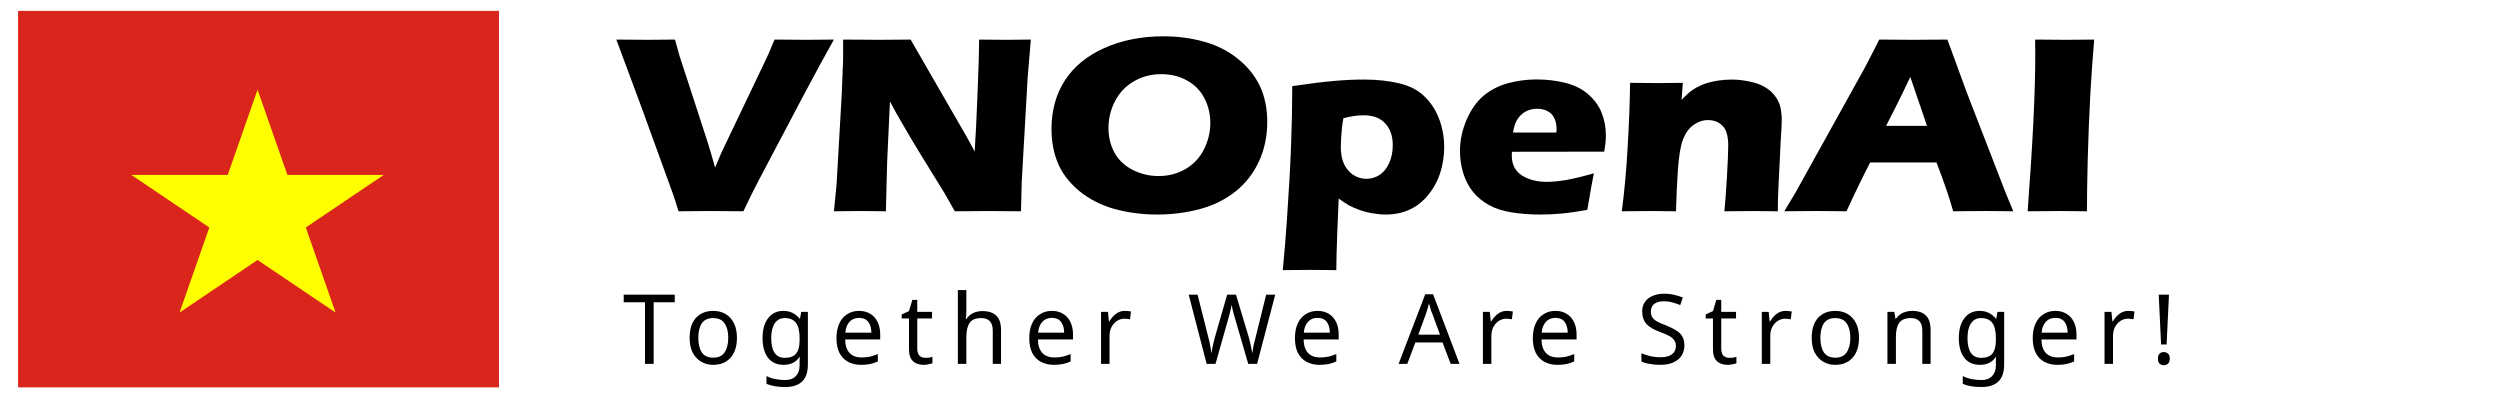
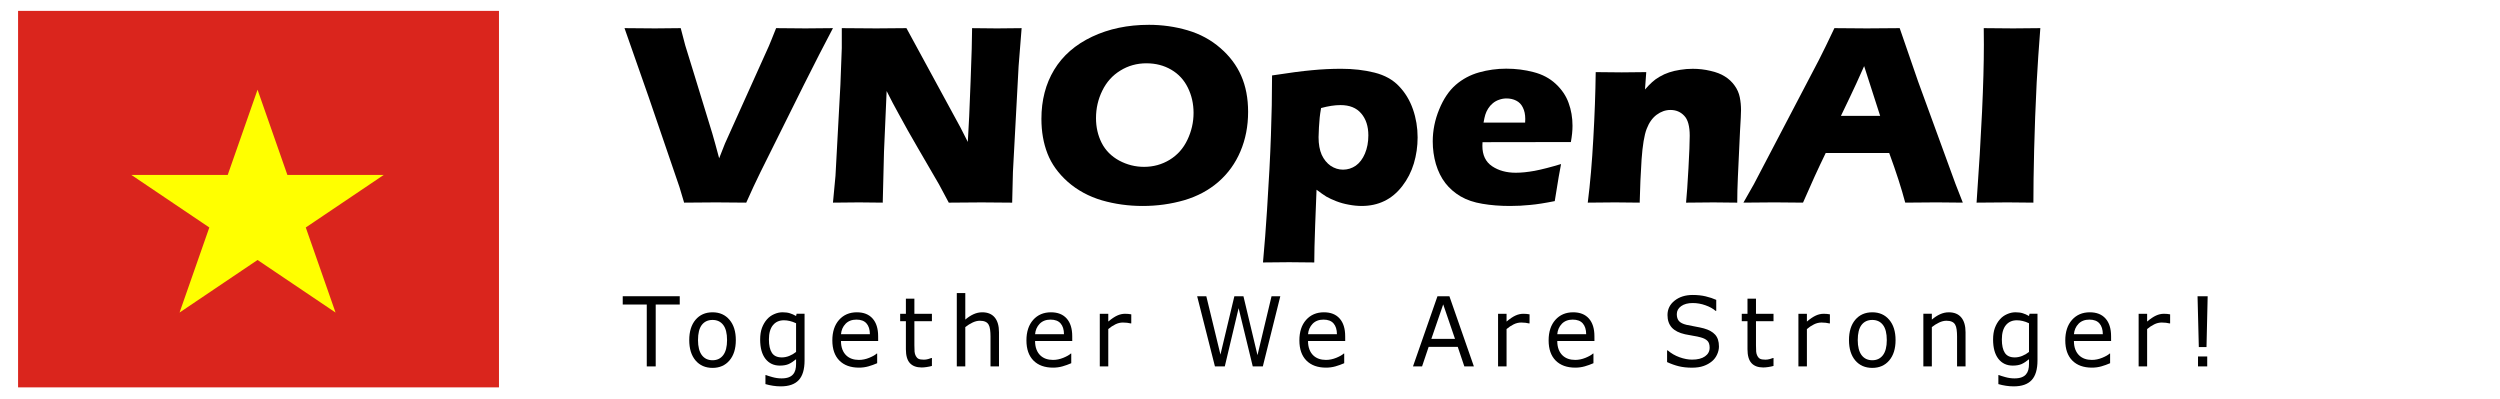
<svg xmlns="http://www.w3.org/2000/svg" width="196.82" height="31.353" viewBox="0 0 196.82 31.353" version="1.1" id="svg70">
  <defs id="defs53">
    <linearGradient id="linear-gradient" y1="0.324" x2="1" y2="0.336" gradientUnits="objectBoundingBox">
      <stop offset="0" stop-color="#ff3158" id="stop43" />
      <stop offset="1" stop-color="#ff1249" id="stop45" />
    </linearGradient>
    <linearGradient id="linear-gradient-2" y1="0.29" x2="1" y2="0.303" gradientUnits="objectBoundingBox">
      <stop offset="0" stop-color="#ff4e70" id="stop48" />
      <stop offset="1" stop-color="#ff3158" id="stop50" />
    </linearGradient>
  </defs>
  <g id="Group_1709" data-name="Group 1709" transform="translate(278.14 3063.742)">
-     <g aria-label="VNOpenAI" transform="matrix(0.8168085,0,0,0.7810284,-37.42284,-742.1075)" id="text78" style="font-style:normal;font-variant:normal;font-weight:normal;font-stretch:normal;font-size:25.968px;line-height:1.25;font-family:'Eras Bold ITC';-inkscape-font-specification:'Eras Bold ITC';fill:#000000;fill-opacity:1;stroke:none;stroke-width:0.649">
-       <path d="m -229.303,-2951.239 -0.469,-1.547 -3.094,-8.914 -2.435,-6.847 q 1.724,0.025 3.069,0.025 0.824,0 2.587,-0.025 0.292,1.129 0.456,1.712 0.228,0.761 0.862,2.752 l 1.864,5.998 q 0.279,0.938 0.685,2.447 l 0.583,-1.458 4.425,-9.688 q 0.114,-0.266 0.254,-0.609 0.152,-0.342 0.469,-1.154 1.839,0.025 2.954,0.025 0.697,0 2.764,-0.025 -1.293,2.409 -2.929,5.63 l -4.375,8.673 q -0.634,1.268 -1.42,3.005 -2.13,-0.025 -3.043,-0.025 -0.85,0 -3.208,0.025 z" style="font-style:normal;font-variant:normal;font-weight:normal;font-stretch:normal;font-family:'Eras Bold ITC';-inkscape-font-specification:'Eras Bold ITC';stroke-width:0.649" id="path26" />
-       <path d="m -214.328,-2951.239 0.254,-2.663 0.495,-9.028 0.139,-3.639 v -1.978 q 1.965,0.025 3.474,0.025 1.078,0 3.03,-0.025 l 5.427,9.84 0.748,1.446 q 0.139,-2.13 0.279,-5.972 0.152,-3.842 0.152,-5.313 1.56,0.025 2.498,0.025 0.431,0 2.485,-0.025 l -0.304,3.779 -0.571,10.499 -0.076,3.03 q -1.648,-0.025 -3.081,-0.025 -1.192,0 -3.297,0.025 -0.659,-1.243 -0.976,-1.801 l -2.13,-3.614 q -1.052,-1.775 -1.94,-3.398 -0.583,-1.027 -1.205,-2.257 l -0.266,6.01 -0.127,5.059 q -1.572,-0.025 -2.397,-0.025 -0.697,0 -2.612,0.025 z" style="font-style:normal;font-variant:normal;font-weight:normal;font-stretch:normal;font-family:'Eras Bold ITC';-inkscape-font-specification:'Eras Bold ITC';stroke-width:0.649" id="path28" />
-       <path d="m -182.552,-2968.877 q 2.029,0 3.905,0.545 1.877,0.545 3.284,1.75 1.407,1.192 2.105,2.752 0.697,1.56 0.697,3.588 0,2.13 -0.773,3.918 -0.761,1.775 -2.206,3.018 -1.446,1.243 -3.449,1.826 -2.003,0.571 -4.172,0.571 -2.143,0 -4.108,-0.558 -1.965,-0.571 -3.424,-1.826 -1.446,-1.268 -2.054,-2.815 -0.609,-1.547 -0.609,-3.436 0,-2.777 1.281,-4.869 1.293,-2.105 3.817,-3.284 2.536,-1.179 5.706,-1.179 z m -0.228,3.817 q -1.458,0 -2.637,0.723 -1.179,0.71 -1.813,1.991 -0.634,1.268 -0.634,2.726 0,1.344 0.571,2.46 0.583,1.116 1.763,1.75 1.179,0.621 2.498,0.621 1.407,0 2.574,-0.697 1.179,-0.71 1.788,-1.978 0.621,-1.281 0.621,-2.675 0,-1.357 -0.571,-2.498 -0.571,-1.154 -1.674,-1.788 -1.103,-0.634 -2.485,-0.634 z" style="font-style:normal;font-variant:normal;font-weight:normal;font-stretch:normal;font-family:'Eras Bold ITC';-inkscape-font-specification:'Eras Bold ITC';stroke-width:0.649" id="path30" />
-       <path d="m -171.064,-2945.305 q 0.241,-2.599 0.406,-5.186 0.292,-4.425 0.393,-7.418 0.114,-3.005 0.114,-5.947 2.574,-0.393 4.032,-0.52 1.458,-0.14 2.916,-0.14 1.826,0 3.36,0.38 1.534,0.38 2.46,1.344 0.938,0.964 1.407,2.295 0.469,1.331 0.469,2.79 0,1.331 -0.38,2.587 -0.38,1.243 -1.167,2.244 -0.786,1.002 -1.813,1.484 -1.014,0.482 -2.27,0.482 -0.621,0 -1.293,-0.127 -0.659,-0.114 -1.255,-0.342 -0.596,-0.228 -1.002,-0.457 -0.393,-0.241 -0.989,-0.685 l -0.139,3.538 q -0.089,2.435 -0.089,3.677 -1.471,-0.025 -2.523,-0.025 -0.913,0 -2.637,0.025 z m 5.845,-15.317 q -0.101,0.571 -0.139,0.938 -0.038,0.355 -0.076,0.976 -0.038,0.609 -0.038,0.976 0,1.04 0.317,1.75 0.33,0.697 0.9,1.091 0.583,0.38 1.243,0.38 0.697,0 1.281,-0.393 0.583,-0.406 0.926,-1.205 0.342,-0.799 0.342,-1.801 0,-1.357 -0.723,-2.181 -0.71,-0.824 -2.079,-0.824 -0.862,0 -1.953,0.292 z" style="font-style:normal;font-variant:normal;font-weight:normal;font-stretch:normal;font-family:'Eras Bold ITC';-inkscape-font-specification:'Eras Bold ITC';stroke-width:0.649" id="path32" />
-       <path d="m -141.076,-2955.068 q -0.165,0.761 -0.634,3.677 -1.471,0.292 -2.473,0.38 -1.002,0.102 -2.029,0.102 -1.509,0 -2.777,-0.216 -1.268,-0.203 -2.194,-0.735 -0.913,-0.533 -1.534,-1.319 -0.621,-0.799 -0.951,-1.889 -0.317,-1.09 -0.317,-2.244 0,-1.623 0.647,-3.17 0.647,-1.56 1.661,-2.434 1.027,-0.875 2.358,-1.243 1.331,-0.368 2.726,-0.368 1.446,0 2.752,0.342 1.319,0.33 2.232,1.167 0.913,0.837 1.293,1.889 0.393,1.052 0.393,2.27 0,0.723 -0.165,1.61 l -8.889,0.013 q -0.013,0.203 -0.013,0.368 0,1.369 0.976,2.016 0.976,0.647 2.384,0.647 0.837,0 1.902,-0.19 1.078,-0.203 2.65,-0.672 z m -7.798,-4.108 h 4.184 q 0.013,-0.215 0.013,-0.368 0,-0.659 -0.241,-1.129 -0.228,-0.469 -0.672,-0.685 -0.431,-0.216 -0.976,-0.216 -0.38,0 -0.735,0.127 -0.355,0.114 -0.647,0.355 -0.279,0.228 -0.469,0.532 -0.19,0.304 -0.279,0.596 -0.089,0.279 -0.178,0.786 z" style="font-style:normal;font-variant:normal;font-weight:normal;font-stretch:normal;font-family:'Eras Bold ITC';-inkscape-font-specification:'Eras Bold ITC';stroke-width:0.649" id="path34" />
-       <path d="m -138.388,-2951.239 q 0.368,-2.878 0.558,-6.353 0.203,-3.487 0.241,-6.593 1.522,0.025 2.625,0.025 1.281,0 2.46,-0.025 l -0.127,1.724 q 0.418,-0.469 0.723,-0.735 0.304,-0.279 0.748,-0.532 0.456,-0.266 0.964,-0.431 0.507,-0.165 1.103,-0.254 0.609,-0.101 1.268,-0.101 0.913,0 1.775,0.203 0.875,0.19 1.458,0.558 0.583,0.355 0.976,0.9 0.393,0.532 0.52,1.154 0.127,0.621 0.127,1.281 0,0.482 -0.101,2.079 l -0.216,4.59 q -0.063,1.357 -0.063,2.511 -1.281,-0.025 -2.397,-0.025 -1.509,0 -2.752,0.025 0.114,-1.154 0.241,-3.424 0.127,-2.282 0.127,-3.208 0,-1.433 -0.558,-1.991 -0.545,-0.571 -1.382,-0.571 -0.735,0 -1.395,0.482 -0.647,0.482 -1.002,1.407 -0.355,0.913 -0.507,3.018 -0.139,2.105 -0.19,4.286 -1.268,-0.025 -2.473,-0.025 -1.268,0 -2.752,0.025 z" style="font-style:normal;font-variant:normal;font-weight:normal;font-stretch:normal;font-family:'Eras Bold ITC';-inkscape-font-specification:'Eras Bold ITC';stroke-width:0.649" id="path36" />
-       <path d="m -122.728,-2951.239 1.052,-1.826 6.556,-12.35 0.697,-1.382 q 0.304,-0.609 0.85,-1.75 2.232,0.025 3.259,0.025 1.788,0 3.309,-0.025 l 1.851,5.287 3.766,10.169 0.735,1.851 q -2.194,-0.025 -2.663,-0.025 -1.065,0 -3.132,0.025 -0.558,-2.092 -1.61,-4.92 h -6.391 q -1.103,2.232 -2.282,4.92 -2.358,-0.025 -2.891,-0.025 -0.964,0 -3.107,0.025 z m 9.814,-8.61 h 3.943 q -1.471,-4.476 -1.61,-4.933 -0.837,1.864 -1.42,3.056 z" style="font-style:normal;font-variant:normal;font-weight:normal;font-stretch:normal;font-family:'Eras Bold ITC';-inkscape-font-specification:'Eras Bold ITC';stroke-width:0.649" id="path38" />
-       <path d="m -99.271,-2951.239 q 0.735,-10.182 0.735,-15.672 l -0.013,-1.636 q 2.219,0.025 2.967,0.025 0.342,0 2.726,-0.025 -0.228,2.853 -0.368,5.402 -0.178,3.55 -0.254,6.644 -0.076,3.081 -0.076,5.262 l -2.599,-0.025 q -0.761,0 -3.119,0.025 z" style="font-style:normal;font-variant:normal;font-weight:normal;font-stretch:normal;font-family:'Eras Bold ITC';-inkscape-font-specification:'Eras Bold ITC';stroke-width:0.649" id="path40" />
+     <g aria-label="VNOpenAI" transform="matrix(0.7825145,0,0,0.7937383,-46.84783,-705.277)" id="text78" style="font-style:normal;font-variant:normal;font-weight:normal;font-stretch:normal;font-size:25.968px;line-height:1.25;font-family:'Eras Bold ITC';-inkscape-font-specification:'Eras Bold ITC';fill:#000000;fill-opacity:1;stroke:none;stroke-width:0.649">
+       <path d="m -226.747,-2951.239 -0.469,-1.547 -3.094,-8.914 -2.435,-6.847 q 1.724,0.025 3.069,0.025 0.824,0 2.587,-0.025 0.292,1.129 0.456,1.712 0.228,0.761 0.862,2.752 l 1.864,5.998 q 0.279,0.938 0.685,2.447 l 0.583,-1.458 4.425,-9.688 q 0.114,-0.266 0.254,-0.609 0.152,-0.342 0.469,-1.154 1.839,0.025 2.954,0.025 0.697,0 2.764,-0.025 -1.293,2.409 -2.929,5.63 l -4.375,8.673 q -0.634,1.268 -1.42,3.005 -2.13,-0.025 -3.043,-0.025 -0.85,0 -3.208,0.025 z" style="font-style:normal;font-variant:normal;font-weight:normal;font-stretch:normal;font-family:'Eras Bold ITC';-inkscape-font-specification:'Eras Bold ITC';stroke-width:0.649" id="path26" />
+       <path d="m -211.772,-2951.239 0.254,-2.663 0.495,-9.028 0.139,-3.639 v -1.978 q 1.965,0.025 3.474,0.025 1.078,0 3.03,-0.025 l 5.427,9.84 0.748,1.446 q 0.139,-2.13 0.279,-5.972 0.152,-3.842 0.152,-5.313 1.56,0.025 2.498,0.025 0.431,0 2.485,-0.025 l -0.304,3.779 -0.571,10.499 -0.076,3.03 q -1.648,-0.025 -3.081,-0.025 -1.192,0 -3.297,0.025 -0.659,-1.243 -0.976,-1.801 l -2.13,-3.614 q -1.052,-1.775 -1.94,-3.398 -0.583,-1.027 -1.205,-2.257 l -0.266,6.01 -0.127,5.059 q -1.572,-0.025 -2.397,-0.025 -0.697,0 -2.612,0.025 z" style="font-style:normal;font-variant:normal;font-weight:normal;font-stretch:normal;font-family:'Eras Bold ITC';-inkscape-font-specification:'Eras Bold ITC';stroke-width:0.649" id="path28" />
+       <path d="m -179.996,-2968.877 q 2.029,0 3.905,0.545 1.877,0.545 3.284,1.75 1.407,1.192 2.105,2.752 0.697,1.56 0.697,3.588 0,2.13 -0.773,3.918 -0.761,1.775 -2.206,3.018 -1.446,1.243 -3.449,1.826 -2.003,0.571 -4.172,0.571 -2.143,0 -4.108,-0.558 -1.965,-0.571 -3.424,-1.826 -1.446,-1.268 -2.054,-2.815 -0.609,-1.547 -0.609,-3.436 0,-2.777 1.281,-4.869 1.293,-2.105 3.817,-3.284 2.536,-1.179 5.706,-1.179 z m -0.228,3.817 q -1.458,0 -2.637,0.723 -1.179,0.71 -1.813,1.991 -0.634,1.268 -0.634,2.726 0,1.344 0.571,2.46 0.583,1.116 1.763,1.75 1.179,0.621 2.498,0.621 1.407,0 2.574,-0.697 1.179,-0.71 1.788,-1.978 0.621,-1.281 0.621,-2.675 0,-1.357 -0.571,-2.498 -0.571,-1.154 -1.674,-1.788 -1.103,-0.634 -2.485,-0.634 z" style="font-style:normal;font-variant:normal;font-weight:normal;font-stretch:normal;font-family:'Eras Bold ITC';-inkscape-font-specification:'Eras Bold ITC';stroke-width:0.649" id="path30" />
+       <path d="m -168.508,-2945.305 q 0.241,-2.599 0.406,-5.186 0.292,-4.425 0.393,-7.418 0.114,-3.005 0.114,-5.947 2.574,-0.393 4.032,-0.52 1.458,-0.14 2.916,-0.14 1.826,0 3.36,0.38 1.534,0.38 2.46,1.344 0.938,0.964 1.407,2.295 0.469,1.331 0.469,2.79 0,1.331 -0.38,2.587 -0.38,1.243 -1.167,2.244 -0.786,1.002 -1.813,1.484 -1.014,0.482 -2.27,0.482 -0.621,0 -1.293,-0.127 -0.659,-0.114 -1.255,-0.342 -0.596,-0.228 -1.002,-0.457 -0.393,-0.241 -0.989,-0.685 l -0.139,3.538 q -0.089,2.435 -0.089,3.677 -1.471,-0.025 -2.523,-0.025 -0.913,0 -2.637,0.025 z m 5.845,-15.317 q -0.101,0.571 -0.139,0.938 -0.038,0.355 -0.076,0.976 -0.038,0.609 -0.038,0.976 0,1.04 0.317,1.75 0.33,0.697 0.9,1.091 0.583,0.38 1.243,0.38 0.697,0 1.281,-0.393 0.583,-0.406 0.926,-1.205 0.342,-0.799 0.342,-1.801 0,-1.357 -0.723,-2.181 -0.71,-0.824 -2.079,-0.824 -0.862,0 -1.953,0.292 z" style="font-style:normal;font-variant:normal;font-weight:normal;font-stretch:normal;font-family:'Eras Bold ITC';-inkscape-font-specification:'Eras Bold ITC';stroke-width:0.649" id="path32" />
+       <path d="m -138.52,-2955.068 q -0.165,0.761 -0.634,3.677 -1.471,0.292 -2.473,0.38 -1.002,0.102 -2.029,0.102 -1.509,0 -2.777,-0.216 -1.268,-0.203 -2.194,-0.735 -0.913,-0.533 -1.534,-1.319 -0.621,-0.799 -0.951,-1.889 -0.317,-1.09 -0.317,-2.244 0,-1.623 0.647,-3.17 0.647,-1.56 1.661,-2.434 1.027,-0.875 2.358,-1.243 1.331,-0.368 2.726,-0.368 1.446,0 2.752,0.342 1.319,0.33 2.232,1.167 0.913,0.837 1.293,1.889 0.393,1.052 0.393,2.27 0,0.723 -0.165,1.61 l -8.889,0.013 q -0.013,0.203 -0.013,0.368 0,1.369 0.976,2.016 0.976,0.647 2.384,0.647 0.837,0 1.902,-0.19 1.078,-0.203 2.65,-0.672 z m -7.798,-4.108 h 4.184 q 0.013,-0.215 0.013,-0.368 0,-0.659 -0.241,-1.129 -0.228,-0.469 -0.672,-0.685 -0.431,-0.216 -0.976,-0.216 -0.38,0 -0.735,0.127 -0.355,0.114 -0.647,0.355 -0.279,0.228 -0.469,0.532 -0.19,0.304 -0.279,0.596 -0.089,0.279 -0.178,0.786 z" style="font-style:normal;font-variant:normal;font-weight:normal;font-stretch:normal;font-family:'Eras Bold ITC';-inkscape-font-specification:'Eras Bold ITC';stroke-width:0.649" id="path34" />
+       <path d="m -135.832,-2951.239 q 0.368,-2.878 0.558,-6.353 0.203,-3.487 0.241,-6.593 1.522,0.025 2.625,0.025 1.281,0 2.46,-0.025 l -0.127,1.724 q 0.418,-0.469 0.723,-0.735 0.304,-0.279 0.748,-0.532 0.456,-0.266 0.964,-0.431 0.507,-0.165 1.103,-0.254 0.609,-0.101 1.268,-0.101 0.913,0 1.775,0.203 0.875,0.19 1.458,0.558 0.583,0.355 0.976,0.9 0.393,0.532 0.52,1.154 0.127,0.621 0.127,1.281 0,0.482 -0.101,2.079 l -0.216,4.59 q -0.063,1.357 -0.063,2.511 -1.281,-0.025 -2.397,-0.025 -1.509,0 -2.752,0.025 0.114,-1.154 0.241,-3.424 0.127,-2.282 0.127,-3.208 0,-1.433 -0.558,-1.991 -0.545,-0.571 -1.382,-0.571 -0.735,0 -1.395,0.482 -0.647,0.482 -1.002,1.407 -0.355,0.913 -0.507,3.018 -0.139,2.105 -0.19,4.286 -1.268,-0.025 -2.473,-0.025 -1.268,0 -2.752,0.025 z" style="font-style:normal;font-variant:normal;font-weight:normal;font-stretch:normal;font-family:'Eras Bold ITC';-inkscape-font-specification:'Eras Bold ITC';stroke-width:0.649" id="path36" />
+       <path d="m -120.173,-2951.239 1.052,-1.826 6.556,-12.35 0.697,-1.382 q 0.304,-0.609 0.85,-1.75 2.232,0.025 3.259,0.025 1.788,0 3.309,-0.025 l 1.851,5.287 3.766,10.169 0.735,1.851 q -2.194,-0.025 -2.663,-0.025 -1.065,0 -3.132,0.025 -0.558,-2.092 -1.61,-4.92 h -6.391 q -1.103,2.232 -2.282,4.92 -2.358,-0.025 -2.891,-0.025 -0.964,0 -3.107,0.025 z m 9.814,-8.61 h 3.943 q -1.471,-4.476 -1.61,-4.933 -0.837,1.864 -1.42,3.056 z" style="font-style:normal;font-variant:normal;font-weight:normal;font-stretch:normal;font-family:'Eras Bold ITC';-inkscape-font-specification:'Eras Bold ITC';stroke-width:0.649" id="path38" />
+       <path d="m -96.715,-2951.239 q 0.735,-10.182 0.735,-15.672 l -0.013,-1.636 q 2.219,0.025 2.967,0.025 0.342,0 2.726,-0.025 -0.228,2.853 -0.368,5.402 -0.178,3.55 -0.254,6.644 -0.076,3.081 -0.076,5.262 l -2.599,-0.025 q -0.761,0 -3.119,0.025 z" style="font-style:normal;font-variant:normal;font-weight:normal;font-stretch:normal;font-family:'Eras Bold ITC';-inkscape-font-specification:'Eras Bold ITC';stroke-width:0.649" id="path40" />
    </g>
    <g id="g94" transform="matrix(30,0,0,30,-703.857,-3348.725)">
      <rect width="1.262" height="0.988" fill="#da251d" id="rect80" x="14.238" y="9.528" style="stroke-width:0.046" />
      <polygon points="18.53,14.85 15,4 11.47,14.85 20.71,8.15 9.29,8.15 " fill="#ffff00" id="polygon82" transform="matrix(0.05798753,0,0,0.05389959,13.99663,9.519253)" />
    </g>
-     <text xml:space="preserve" style="font-style:normal;font-weight:normal;font-size:7.574px;line-height:1.25;font-family:sans-serif;letter-spacing:1.2px;word-spacing:0.02px;fill:#000000;fill-opacity:1;stroke:none;stroke-width:0.71" x="-230.717" y="-3013.998" id="text27" transform="scale(0.9930476,1.007001)">
-       <tspan id="tspan25" x="-230.717" y="-3013.998" rotate="0 0 0 0 0 0 0 0 0 0 0 0 0 0 0 0 0 0 0 0 0 0 0 0 0 0" style="font-style:normal;font-variant:normal;font-weight:normal;font-stretch:normal;font-size:7.574px;font-family:sans-serif;-inkscape-font-specification:sans-serif;stroke-width:0.71">Together We Are Stronger!</tspan>
-     </text>
+     <g aria-label="Together We Are Stronger!" transform="scale(0.9789509,1.021502)" id="text27" style="font-style:normal;font-weight:normal;font-size:7.44px;line-height:1.25;font-family:sans-serif;letter-spacing:1.179px;word-spacing:0.02px;fill:#000000;fill-opacity:1;stroke:none;stroke-width:0.698">
+       <path d="m -229.455,-2975.782 h -1.933 v 4.77 h -0.719 v -4.77 h -1.933 v -0.639 h 4.585 z" style="font-style:normal;font-variant:normal;font-weight:normal;font-stretch:normal;font-size:7.44px;font-family:sans-serif;-inkscape-font-specification:sans-serif;stroke-width:0.698" id="path27" />
+       <path d="m -224.945,-2973.039 q 0,0.992 -0.509,1.566 -0.509,0.574 -1.362,0.574 -0.861,0 -1.37,-0.574 -0.505,-0.574 -0.505,-1.566 0,-0.992 0.505,-1.566 0.509,-0.578 1.37,-0.578 0.854,0 1.362,0.578 0.509,0.574 0.509,1.566 z m -0.705,0 q 0,-0.788 -0.309,-1.17 -0.309,-0.385 -0.857,-0.385 -0.556,0 -0.865,0.385 -0.305,0.382 -0.305,1.17 0,0.763 0.309,1.159 0.309,0.392 0.861,0.392 0.545,0 0.854,-0.389 0.312,-0.392 0.312,-1.163 z" style="font-style:normal;font-variant:normal;font-weight:normal;font-stretch:normal;font-size:7.44px;font-family:sans-serif;-inkscape-font-specification:sans-serif;stroke-width:0.698" id="path29" />
+       <path d="m -219.417,-2971.473 q 0,1.032 -0.469,1.515 -0.469,0.483 -1.442,0.483 -0.323,0 -0.632,-0.047 -0.305,-0.044 -0.603,-0.127 v -0.698 h 0.036 q 0.167,0.065 0.53,0.16 0.363,0.098 0.727,0.098 0.349,0 0.578,-0.084 0.229,-0.084 0.356,-0.233 0.127,-0.142 0.182,-0.342 0.054,-0.2 0.054,-0.447 v -0.371 q -0.309,0.247 -0.592,0.371 -0.28,0.12 -0.716,0.12 -0.727,0 -1.155,-0.523 -0.425,-0.527 -0.425,-1.482 0,-0.523 0.145,-0.901 0.149,-0.382 0.403,-0.658 0.236,-0.258 0.574,-0.4 0.338,-0.145 0.672,-0.145 0.352,0 0.589,0.073 0.24,0.069 0.505,0.214 l 0.044,-0.174 h 0.639 z m -0.683,-0.654 v -2.212 q -0.272,-0.123 -0.509,-0.174 -0.233,-0.055 -0.465,-0.055 -0.563,0 -0.886,0.378 -0.323,0.378 -0.323,1.097 0,0.683 0.24,1.035 0.24,0.352 0.796,0.352 0.298,0 0.596,-0.113 0.302,-0.116 0.552,-0.309 z" style="font-style:normal;font-variant:normal;font-weight:normal;font-stretch:normal;font-size:7.44px;font-family:sans-serif;-inkscape-font-specification:sans-serif;stroke-width:0.698" id="path31" />
+       <path d="m -213.498,-2972.97 h -2.99 q 0,0.374 0.113,0.654 0.113,0.276 0.309,0.454 0.189,0.174 0.447,0.262 0.262,0.087 0.574,0.087 0.414,0 0.832,-0.164 0.421,-0.167 0.599,-0.327 h 0.036 v 0.745 q -0.345,0.145 -0.705,0.243 -0.36,0.098 -0.756,0.098 -1.01,0 -1.577,-0.545 -0.567,-0.549 -0.567,-1.555 0,-0.995 0.541,-1.58 0.545,-0.585 1.431,-0.585 0.821,0 1.264,0.479 0.447,0.48 0.447,1.362 z m -0.665,-0.523 q -0.004,-0.538 -0.272,-0.832 -0.265,-0.294 -0.81,-0.294 -0.549,0 -0.876,0.323 -0.323,0.323 -0.367,0.803 z" style="font-style:normal;font-variant:normal;font-weight:normal;font-stretch:normal;font-size:7.44px;font-family:sans-serif;-inkscape-font-specification:sans-serif;stroke-width:0.698" id="path33" />
+       <path d="m -209.176,-2971.048 q -0.193,0.051 -0.421,0.084 -0.225,0.033 -0.403,0.033 -0.621,0 -0.945,-0.334 -0.323,-0.334 -0.323,-1.072 v -2.158 h -0.461 v -0.574 h 0.461 v -1.166 h 0.683 v 1.166 h 1.41 v 0.574 h -1.41 v 1.849 q 0,0.32 0.015,0.501 0.015,0.178 0.102,0.334 0.08,0.145 0.218,0.214 0.142,0.065 0.429,0.065 0.167,0 0.349,-0.047 0.182,-0.051 0.262,-0.084 h 0.036 z" style="font-style:normal;font-variant:normal;font-weight:normal;font-stretch:normal;font-size:7.44px;font-family:sans-serif;-inkscape-font-specification:sans-serif;stroke-width:0.698" id="path35" />
+       <path d="m -203.78,-2971.012 h -0.683 v -2.311 q 0,-0.28 -0.033,-0.523 -0.033,-0.247 -0.12,-0.385 -0.091,-0.153 -0.262,-0.225 -0.171,-0.076 -0.443,-0.076 -0.28,0 -0.585,0.138 -0.305,0.138 -0.585,0.352 v 3.03 h -0.683 v -5.653 h 0.683 v 2.045 q 0.32,-0.265 0.661,-0.414 0.341,-0.149 0.701,-0.149 0.658,0 1.003,0.396 0.345,0.396 0.345,1.141 z" style="font-style:normal;font-variant:normal;font-weight:normal;font-stretch:normal;font-size:7.44px;font-family:sans-serif;-inkscape-font-specification:sans-serif;stroke-width:0.698" id="path37" />
+       <path d="m -197.889,-2972.97 h -2.99 q 0,0.374 0.113,0.654 0.113,0.276 0.309,0.454 0.189,0.174 0.447,0.262 0.262,0.087 0.574,0.087 0.414,0 0.832,-0.164 0.421,-0.167 0.599,-0.327 h 0.036 v 0.745 q -0.345,0.145 -0.705,0.243 -0.36,0.098 -0.756,0.098 -1.01,0 -1.577,-0.545 -0.567,-0.549 -0.567,-1.555 0,-0.995 0.541,-1.58 0.545,-0.585 1.431,-0.585 0.821,0 1.264,0.479 0.447,0.48 0.447,1.362 z m -0.665,-0.523 q -0.004,-0.538 -0.272,-0.832 -0.265,-0.294 -0.81,-0.294 -0.549,0 -0.876,0.323 -0.323,0.323 -0.367,0.803 z" style="font-style:normal;font-variant:normal;font-weight:normal;font-stretch:normal;font-size:7.44px;font-family:sans-serif;-inkscape-font-specification:sans-serif;stroke-width:0.698" id="path39" />
+       <path d="m -193.143,-2974.325 h -0.036 q -0.153,-0.036 -0.298,-0.051 -0.142,-0.018 -0.338,-0.018 -0.316,0 -0.61,0.142 -0.294,0.138 -0.567,0.36 v 2.881 h -0.683 v -4.058 h 0.683 v 0.599 q 0.407,-0.327 0.716,-0.461 0.312,-0.138 0.636,-0.138 0.178,0 0.258,0.011 0.08,0.01 0.24,0.033 z" style="font-style:normal;font-variant:normal;font-weight:normal;font-stretch:normal;font-size:7.44px;font-family:sans-serif;-inkscape-font-specification:sans-serif;stroke-width:0.698" id="path41" />
+       <path d="m -181.157,-2976.421 -1.406,5.409 h -0.81 l -1.137,-4.49 -1.112,4.49 h -0.792 l -1.431,-5.409 h 0.737 l 1.137,4.497 1.119,-4.497 h 0.73 l 1.13,4.541 1.13,-4.541 z" style="font-style:normal;font-variant:normal;font-weight:normal;font-stretch:normal;font-size:7.44px;font-family:sans-serif;-inkscape-font-specification:sans-serif;stroke-width:0.698" id="path43" />
+       <path d="m -175.938,-2972.97 h -2.99 q 0,0.374 0.113,0.654 0.113,0.276 0.309,0.454 0.189,0.174 0.447,0.262 0.262,0.087 0.574,0.087 0.414,0 0.832,-0.164 0.421,-0.167 0.599,-0.327 h 0.036 v 0.745 q -0.345,0.145 -0.705,0.243 -0.36,0.098 -0.756,0.098 -1.01,0 -1.577,-0.545 -0.567,-0.549 -0.567,-1.555 0,-0.995 0.541,-1.58 0.545,-0.585 1.431,-0.585 0.821,0 1.264,0.479 0.447,0.48 0.447,1.362 z m -0.665,-0.523 q -0.004,-0.538 -0.272,-0.832 -0.265,-0.294 -0.81,-0.294 -0.549,0 -0.876,0.323 -0.323,0.323 -0.367,0.803 z" style="font-style:normal;font-variant:normal;font-weight:normal;font-stretch:normal;font-size:7.44px;font-family:sans-serif;-inkscape-font-specification:sans-serif;stroke-width:0.698" id="path45" />
+       <path d="m -165.59,-2971.012 h -0.767 l -0.53,-1.508 h -2.34 l -0.53,1.508 h -0.73 l 1.969,-5.409 h 0.959 z m -1.519,-2.125 -0.948,-2.656 -0.952,2.656 z" style="font-style:normal;font-variant:normal;font-weight:normal;font-stretch:normal;font-size:7.44px;font-family:sans-serif;-inkscape-font-specification:sans-serif;stroke-width:0.698" id="path47" />
+       <path d="m -161.113,-2974.325 h -0.036 q -0.153,-0.036 -0.298,-0.051 -0.142,-0.018 -0.338,-0.018 -0.316,0 -0.61,0.142 -0.294,0.138 -0.567,0.36 v 2.881 h -0.683 v -4.058 h 0.683 v 0.599 q 0.407,-0.327 0.716,-0.461 0.312,-0.138 0.636,-0.138 0.178,0 0.258,0.011 0.08,0.01 0.24,0.033 z" style="font-style:normal;font-variant:normal;font-weight:normal;font-stretch:normal;font-size:7.44px;font-family:sans-serif;-inkscape-font-specification:sans-serif;stroke-width:0.698" id="path49" />
+       <path d="m -155.894,-2972.97 h -2.99 q 0,0.374 0.113,0.654 0.113,0.276 0.309,0.454 0.189,0.174 0.447,0.262 0.262,0.087 0.574,0.087 0.414,0 0.832,-0.164 0.421,-0.167 0.599,-0.327 h 0.036 v 0.745 q -0.345,0.145 -0.705,0.243 -0.36,0.098 -0.756,0.098 -1.01,0 -1.577,-0.545 -0.567,-0.549 -0.567,-1.555 0,-0.995 0.541,-1.58 0.545,-0.585 1.431,-0.585 0.821,0 1.264,0.479 0.447,0.48 0.447,1.362 z m -0.665,-0.523 q -0.004,-0.538 -0.272,-0.832 -0.265,-0.294 -0.81,-0.294 -0.549,0 -0.876,0.323 -0.323,0.323 -0.367,0.803 z" style="font-style:normal;font-variant:normal;font-weight:normal;font-stretch:normal;font-size:7.44px;font-family:sans-serif;-inkscape-font-specification:sans-serif;stroke-width:0.698" id="path51" />
+       <path d="m -145.881,-2972.556 q 0,0.316 -0.149,0.625 -0.145,0.309 -0.411,0.523 -0.291,0.233 -0.679,0.363 -0.385,0.131 -0.93,0.131 -0.585,0 -1.054,-0.109 -0.465,-0.109 -0.948,-0.323 v -0.901 h 0.051 q 0.411,0.341 0.948,0.527 0.538,0.185 1.01,0.185 0.668,0 1.039,-0.251 0.374,-0.251 0.374,-0.668 0,-0.36 -0.178,-0.53 -0.174,-0.171 -0.534,-0.265 -0.272,-0.073 -0.592,-0.12 -0.316,-0.047 -0.672,-0.12 -0.719,-0.153 -1.068,-0.519 -0.345,-0.37 -0.345,-0.963 0,-0.679 0.574,-1.112 0.574,-0.436 1.457,-0.436 0.57,0 1.046,0.109 0.476,0.109 0.843,0.269 v 0.85 h -0.051 q -0.309,-0.262 -0.814,-0.432 -0.501,-0.174 -1.028,-0.174 -0.578,0 -0.93,0.24 -0.349,0.24 -0.349,0.618 0,0.338 0.174,0.53 0.174,0.193 0.614,0.294 0.233,0.051 0.661,0.124 0.429,0.073 0.727,0.149 0.603,0.16 0.908,0.483 0.305,0.323 0.305,0.905 z" style="font-style:normal;font-variant:normal;font-weight:normal;font-stretch:normal;font-size:7.44px;font-family:sans-serif;-inkscape-font-specification:sans-serif;stroke-width:0.698" id="path53" />
+       <path d="m -141.494,-2971.048 q -0.193,0.051 -0.421,0.084 -0.225,0.033 -0.403,0.033 -0.621,0 -0.945,-0.334 -0.323,-0.334 -0.323,-1.072 v -2.158 h -0.461 v -0.574 h 0.461 v -1.166 h 0.683 v 1.166 h 1.41 v 0.574 h -1.41 v 1.849 q 0,0.32 0.015,0.501 0.015,0.178 0.102,0.334 0.08,0.145 0.218,0.214 0.142,0.065 0.429,0.065 0.167,0 0.349,-0.047 0.182,-0.051 0.262,-0.084 h 0.036 z" style="font-style:normal;font-variant:normal;font-weight:normal;font-stretch:normal;font-size:7.44px;font-family:sans-serif;-inkscape-font-specification:sans-serif;stroke-width:0.698" id="path55" />
+       <path d="m -136.959,-2974.325 h -0.036 q -0.153,-0.036 -0.298,-0.051 -0.142,-0.018 -0.338,-0.018 -0.316,0 -0.61,0.142 -0.294,0.138 -0.567,0.36 v 2.881 h -0.683 v -4.058 h 0.683 v 0.599 q 0.407,-0.327 0.716,-0.461 0.312,-0.138 0.636,-0.138 0.178,0 0.258,0.011 0.08,0.01 0.24,0.033 z" style="font-style:normal;font-variant:normal;font-weight:normal;font-stretch:normal;font-size:7.44px;font-family:sans-serif;-inkscape-font-specification:sans-serif;stroke-width:0.698" id="path57" />
+       <path d="m -131.678,-2973.039 q 0,0.992 -0.509,1.566 -0.509,0.574 -1.362,0.574 -0.861,0 -1.37,-0.574 -0.505,-0.574 -0.505,-1.566 0,-0.992 0.505,-1.566 0.509,-0.578 1.37,-0.578 0.854,0 1.362,0.578 0.509,0.574 0.509,1.566 z m -0.705,0 q 0,-0.788 -0.309,-1.17 -0.309,-0.385 -0.857,-0.385 -0.556,0 -0.865,0.385 -0.305,0.382 -0.305,1.17 0,0.763 0.309,1.159 0.309,0.392 0.861,0.392 0.545,0 0.854,-0.389 0.312,-0.392 0.312,-1.163 z" style="font-style:normal;font-variant:normal;font-weight:normal;font-stretch:normal;font-size:7.44px;font-family:sans-serif;-inkscape-font-specification:sans-serif;stroke-width:0.698" id="path59" />
+       <path d="m -126.049,-2971.012 h -0.683 v -2.311 q 0,-0.28 -0.033,-0.523 -0.033,-0.247 -0.12,-0.385 -0.091,-0.153 -0.262,-0.225 -0.171,-0.076 -0.443,-0.076 -0.28,0 -0.585,0.138 -0.305,0.138 -0.585,0.352 v 3.03 h -0.683 v -4.058 h 0.683 v 0.451 q 0.32,-0.265 0.661,-0.414 0.341,-0.149 0.701,-0.149 0.658,0 1.003,0.396 0.345,0.396 0.345,1.141 z" style="font-style:normal;font-variant:normal;font-weight:normal;font-stretch:normal;font-size:7.44px;font-family:sans-serif;-inkscape-font-specification:sans-serif;stroke-width:0.698" id="path61" />
+       <path d="m -120.264,-2971.473 q 0,1.032 -0.469,1.515 -0.469,0.483 -1.442,0.483 -0.323,0 -0.632,-0.047 -0.305,-0.044 -0.603,-0.127 v -0.698 h 0.036 q 0.167,0.065 0.53,0.16 0.363,0.098 0.727,0.098 0.349,0 0.578,-0.084 0.229,-0.084 0.356,-0.233 0.127,-0.142 0.182,-0.342 0.054,-0.2 0.054,-0.447 v -0.371 q -0.309,0.247 -0.592,0.371 -0.28,0.12 -0.716,0.12 -0.727,0 -1.155,-0.523 -0.425,-0.527 -0.425,-1.482 0,-0.523 0.145,-0.901 0.149,-0.382 0.403,-0.658 0.236,-0.258 0.574,-0.4 0.338,-0.145 0.672,-0.145 0.352,0 0.589,0.073 0.24,0.069 0.505,0.214 l 0.044,-0.174 h 0.639 z m -0.683,-0.654 v -2.212 q -0.272,-0.123 -0.509,-0.174 -0.233,-0.055 -0.465,-0.055 -0.563,0 -0.886,0.378 -0.323,0.378 -0.323,1.097 0,0.683 0.24,1.035 0.24,0.352 0.796,0.352 0.298,0 0.596,-0.113 0.302,-0.116 0.552,-0.309 z" style="font-style:normal;font-variant:normal;font-weight:normal;font-stretch:normal;font-size:7.44px;font-family:sans-serif;-inkscape-font-specification:sans-serif;stroke-width:0.698" id="path63" />
+       <path d="m -114.344,-2972.97 h -2.99 q 0,0.374 0.113,0.654 0.113,0.276 0.309,0.454 0.189,0.174 0.447,0.262 0.262,0.087 0.574,0.087 0.414,0 0.832,-0.164 0.421,-0.167 0.599,-0.327 h 0.036 v 0.745 q -0.345,0.145 -0.705,0.243 -0.36,0.098 -0.756,0.098 -1.01,0 -1.577,-0.545 -0.567,-0.549 -0.567,-1.555 0,-0.995 0.541,-1.58 0.545,-0.585 1.431,-0.585 0.821,0 1.264,0.479 0.447,0.48 0.447,1.362 z m -0.665,-0.523 q -0.004,-0.538 -0.272,-0.832 -0.265,-0.294 -0.81,-0.294 -0.549,0 -0.876,0.323 -0.323,0.323 -0.367,0.803 z" style="font-style:normal;font-variant:normal;font-weight:normal;font-stretch:normal;font-size:7.44px;font-family:sans-serif;-inkscape-font-specification:sans-serif;stroke-width:0.698" id="path65" />
+       <path d="m -109.598,-2974.325 h -0.036 q -0.153,-0.036 -0.298,-0.051 -0.142,-0.018 -0.338,-0.018 -0.316,0 -0.61,0.142 -0.294,0.138 -0.567,0.36 v 2.881 h -0.683 v -4.058 h 0.683 v 0.599 q 0.407,-0.327 0.716,-0.461 0.312,-0.138 0.636,-0.138 0.178,0 0.258,0.011 0.08,0.01 0.24,0.033 z" style="font-style:normal;font-variant:normal;font-weight:normal;font-stretch:normal;font-size:7.44px;font-family:sans-serif;-inkscape-font-specification:sans-serif;stroke-width:0.698" id="path67" />
+       <path d="m -106.578,-2976.421 -0.094,3.92 h -0.618 l -0.102,-3.92 z m -0.036,5.409 h -0.741 v -0.766 h 0.741 z" style="font-style:normal;font-variant:normal;font-weight:normal;font-stretch:normal;font-size:7.44px;font-family:sans-serif;-inkscape-font-specification:sans-serif;stroke-width:0.698" id="path69" />
+     </g>
  </g>
</svg>
